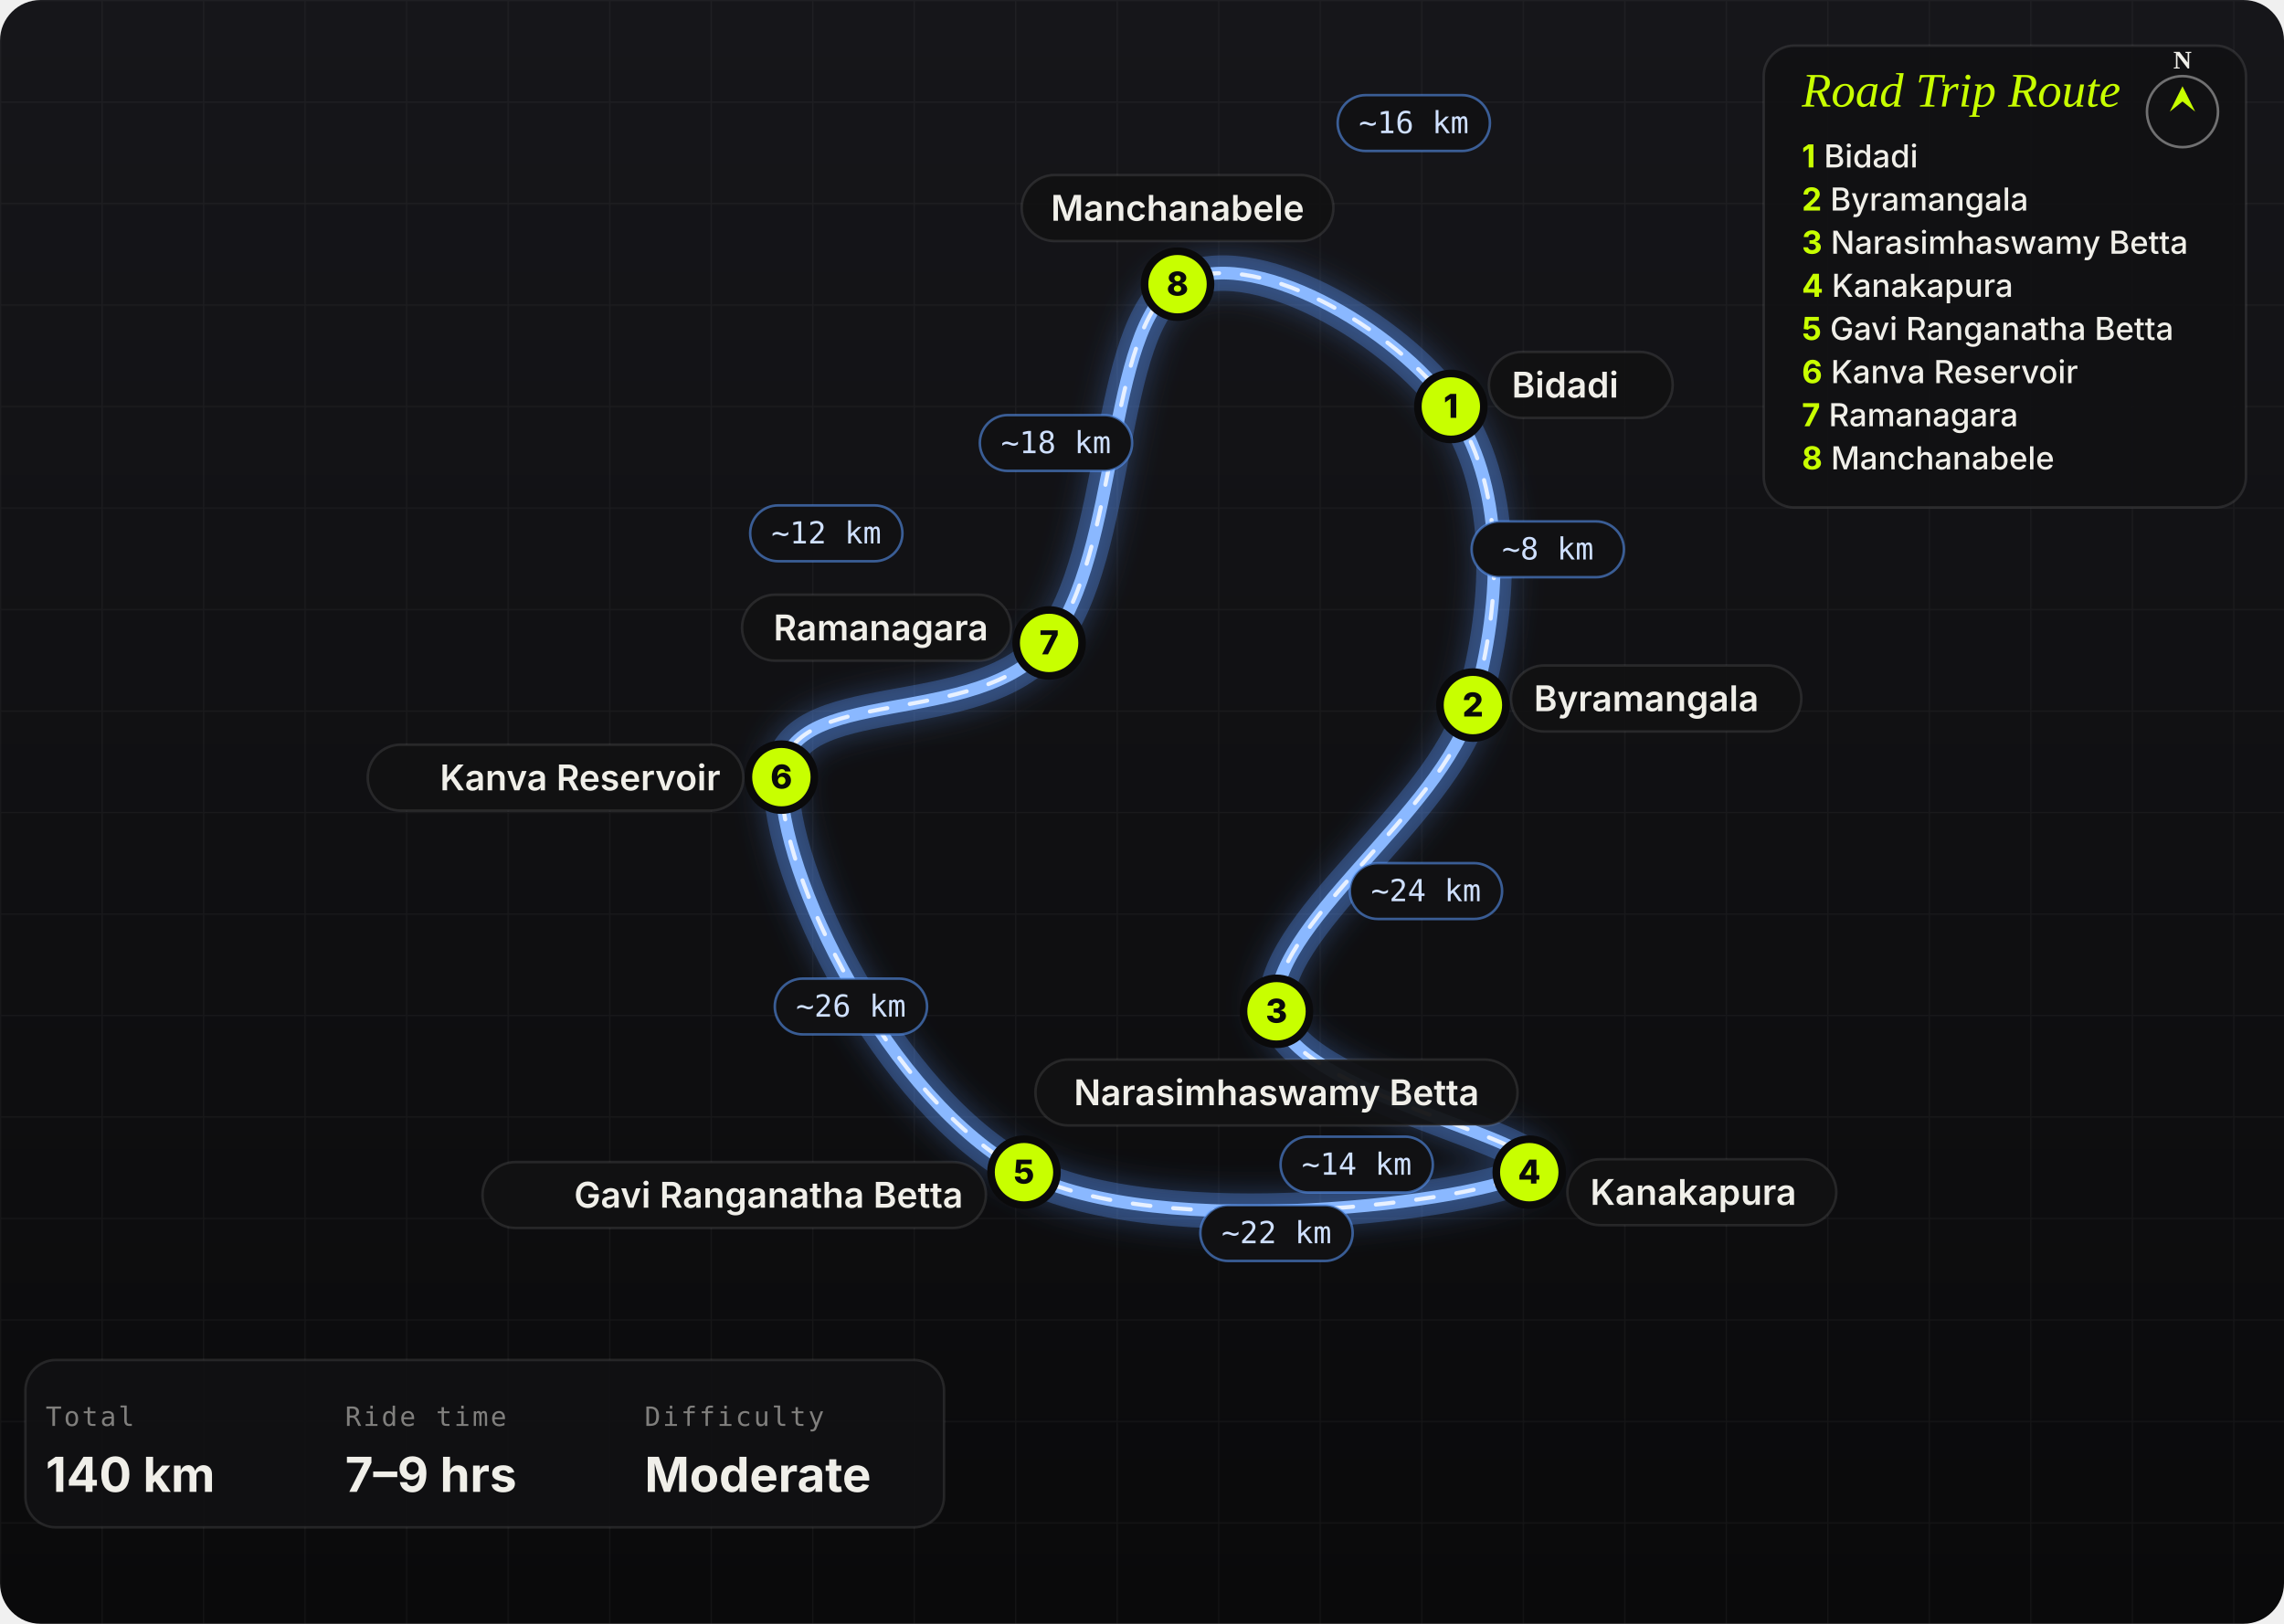
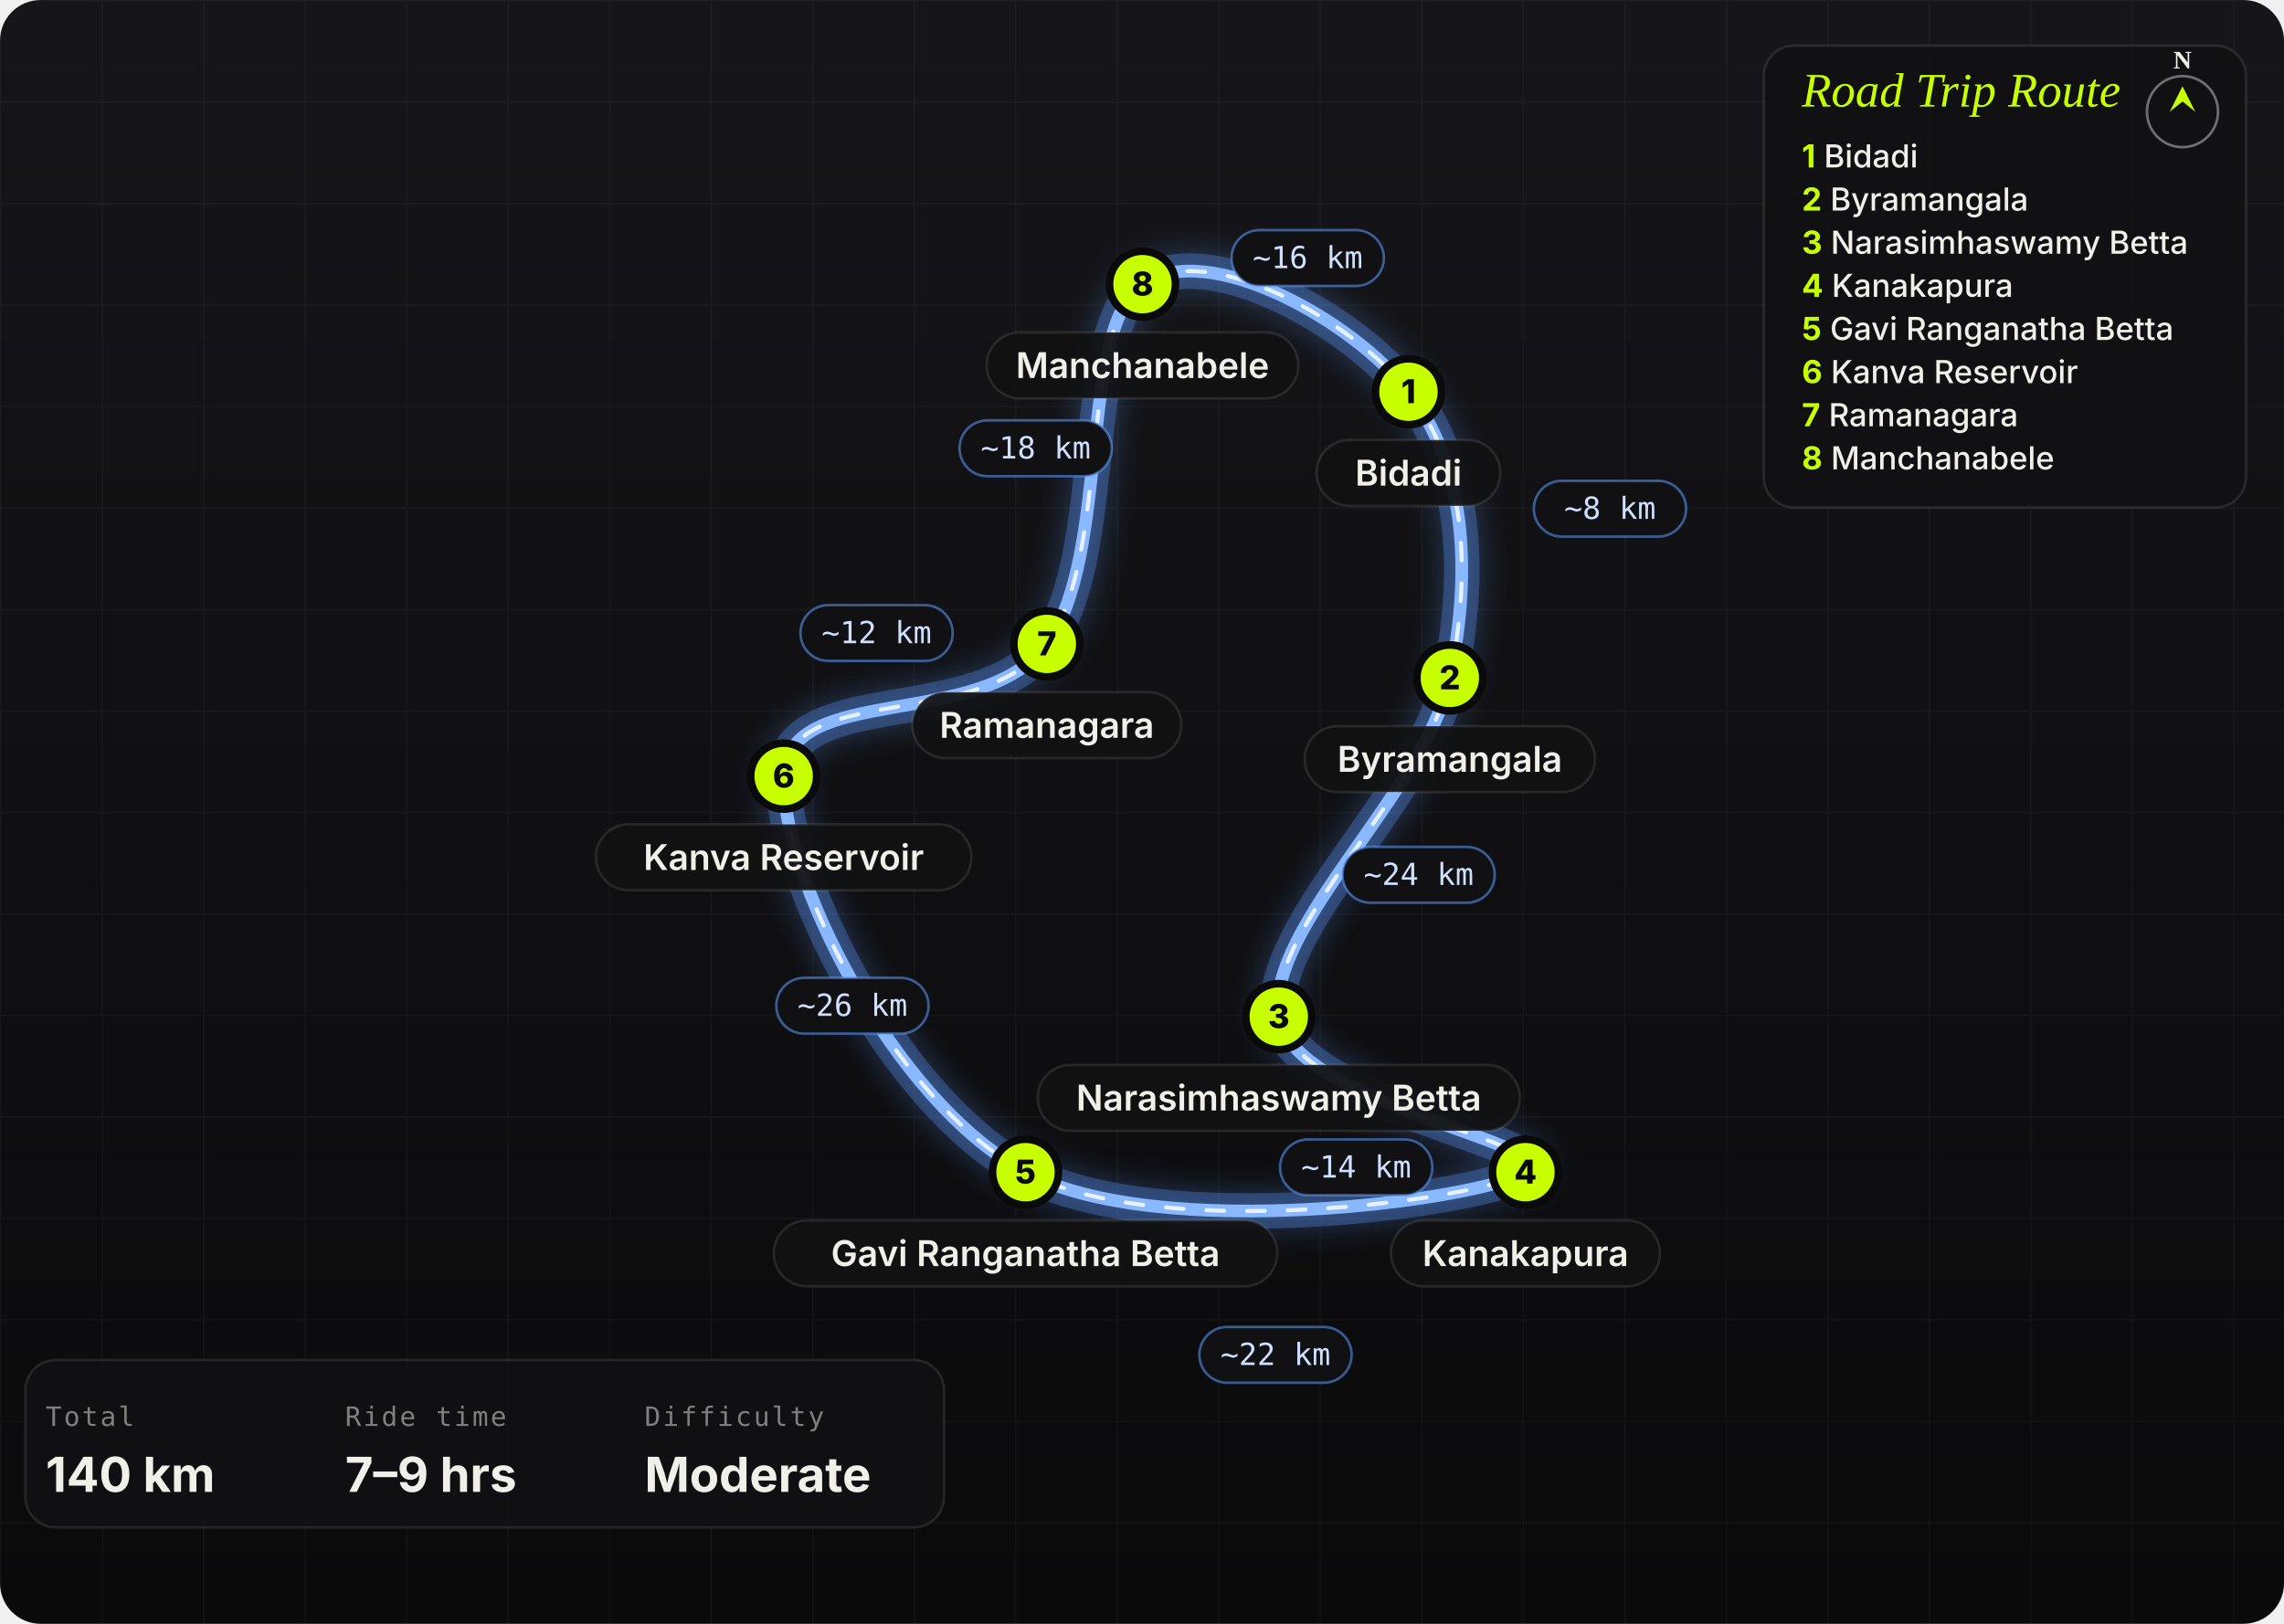
<svg xmlns="http://www.w3.org/2000/svg" class="rt-map" viewBox="0 0 900 640" role="img" aria-label="Schematic route map of Bidadi Twin-Betta Loop">
  <defs>
    <linearGradient id="bg-bidaditwinbettaloop" x1="0" y1="0" x2="0" y2="1">
      <stop offset="0" stop-color="#16161a" />
      <stop offset="1" stop-color="#0a0a0b" />
    </linearGradient>
    <filter id="glow-bidaditwinbettaloop" x="-20%" y="-20%" width="140%" height="140%">
      <feGaussianBlur stdDeviation="6" result="b" />
      <feMerge>
        <feMergeNode in="b" />
        <feMergeNode in="SourceGraphic" />
      </feMerge>
    </filter>
    <pattern id="grid-bidaditwinbettaloop" width="40" height="40" patternUnits="userSpaceOnUse">
      <path d="M40 0H0V40" fill="none" stroke="#ffffff" stroke-opacity="0.04" />
    </pattern>
  </defs>
  <style>
.rt-map .seg rect{fill:#111113;stroke:#5b9aff;stroke-opacity:.55}
.rt-map .seg text{fill:#cfe0ff;font:500 12px/1 ui-monospace,Menlo,Consolas,monospace;text-anchor:middle}
.rt-map .lbg{fill:#111113;fill-opacity:.94;stroke:#ffffff;stroke-opacity:.1}
.rt-map .lbl{fill:#f0efe9;font:600 14px/1 system-ui,-apple-system,Segoe UI,sans-serif}
.rt-map .pin{fill:#c8ff00;stroke:#0a0a0b;stroke-width:3}
.rt-map .num{fill:#0a0a0b;font:800 13px/1 system-ui,-apple-system,Segoe UI,sans-serif}
.rt-map .lt{fill:#c8ff00;font:italic 400 19px/1 Georgia,"Times New Roman",serif}
.rt-map .lg{fill:#f0efe9;font:500 12.5px/1 system-ui,-apple-system,Segoe UI,sans-serif}
.rt-map .lnum{fill:#c8ff00;font-weight:700}
.rt-map .sk{fill:rgba(240,239,233,.5);font:500 10.5px/1 ui-monospace,Menlo,Consolas,monospace;letter-spacing:.08em;text-transform:uppercase}
.rt-map .sv{fill:#f0efe9;font:700 19px/1 system-ui,-apple-system,Segoe UI,sans-serif}
.rt-map .panel{fill:#111113;fill-opacity:.9;stroke:#ffffff;stroke-opacity:.1}
</style>
  <rect width="900" height="640" rx="16" fill="url(#bg-bidaditwinbettaloop)" />
  <rect width="900" height="640" rx="16" fill="url(#grid-bidaditwinbettaloop)" />
-   <path d="M 571.7 160.2 C 592.7 190.1, 592.7 235.0, 580.4 277.9 C 568.0 320.8, 499.0 365.5, 503.0 398.6 C 507.0 431.8, 620.5 450.6, 602.6 462.0 C 584.7 473.4, 456.5 490.0, 403.5 462.0 C 350.5 434.0, 306.2 343.9, 307.9 306.3 C 309.7 268.8, 385.3 288.3, 413.4 253.4 C 441.5 218.4, 435.5 128.8, 464.0 112.0 C 492.5 95.2, 550.8 130.3, 571.7 160.2" fill="none" stroke="#5b9aff" stroke-width="14" stroke-opacity=".3" stroke-linecap="round" stroke-linejoin="round" filter="url(#glow-bidaditwinbettaloop)" />
-   <path d="M 571.7 160.2 C 592.7 190.1, 592.7 235.0, 580.4 277.9 C 568.0 320.8, 499.0 365.5, 503.0 398.6 C 507.0 431.8, 620.5 450.6, 602.6 462.0 C 584.7 473.4, 456.5 490.0, 403.5 462.0 C 350.5 434.0, 306.2 343.9, 307.9 306.3 C 309.7 268.8, 385.3 288.3, 413.4 253.4 C 441.5 218.4, 435.5 128.8, 464.0 112.0 C 492.5 95.2, 550.8 130.3, 571.7 160.2" fill="none" stroke="#8ab8ff" stroke-width="5" stroke-linecap="round" stroke-linejoin="round" />
-   <path d="M 571.7 160.2 C 592.7 190.1, 592.7 235.0, 580.4 277.9 C 568.0 320.8, 499.0 365.5, 503.0 398.6 C 507.0 431.8, 620.5 450.6, 602.6 462.0 C 584.7 473.4, 456.5 490.0, 403.5 462.0 C 350.5 434.0, 306.2 343.9, 307.9 306.3 C 309.7 268.8, 385.3 288.3, 413.4 253.4 C 441.5 218.4, 435.5 128.8, 464.0 112.0 C 492.5 95.2, 550.8 130.3, 571.7 160.2" fill="none" stroke="#ffffff" stroke-width="1.6" stroke-dasharray="7 9" stroke-linecap="round" stroke-opacity=".8" />
+   <path d="M 555.0 154.4 C 576.8 182.3, 580.5 222.9, 571.3 267.2 C 562.1 311.6, 498.6 365.6, 503.9 400.7 C 509.3 435.7, 619.1 451.0, 601.1 462.0 C 583.2 473.0, 456.7 490.1, 404.1 462.0 C 351.4 433.9, 307.3 343.4, 308.8 305.9 C 310.3 268.4, 387.0 288.7, 412.5 253.8 C 437.9 218.9, 424.5 129.9, 450.2 112.0 C 475.9 94.1, 533.2 126.4, 555.0 154.4" fill="none" stroke="#5b9aff" stroke-width="14" stroke-opacity=".3" stroke-linecap="round" stroke-linejoin="round" filter="url(#glow-bidaditwinbettaloop)" />
+   <path d="M 555.0 154.4 C 576.8 182.3, 580.5 222.9, 571.3 267.2 C 562.1 311.6, 498.6 365.6, 503.9 400.7 C 509.3 435.7, 619.1 451.0, 601.1 462.0 C 583.2 473.0, 456.7 490.1, 404.1 462.0 C 351.4 433.9, 307.3 343.4, 308.8 305.9 C 310.3 268.4, 387.0 288.7, 412.5 253.8 C 437.9 218.9, 424.5 129.9, 450.2 112.0 C 475.9 94.1, 533.2 126.4, 555.0 154.4" fill="none" stroke="#8ab8ff" stroke-width="5" stroke-linecap="round" stroke-linejoin="round" />
+   <path d="M 555.0 154.4 C 576.8 182.3, 580.5 222.9, 571.3 267.2 C 562.1 311.6, 498.6 365.6, 503.9 400.7 C 509.3 435.7, 619.1 451.0, 601.1 462.0 C 583.2 473.0, 456.7 490.1, 404.1 462.0 C 351.4 433.9, 307.3 343.4, 308.8 305.9 C 310.3 268.4, 387.0 288.7, 412.5 253.8 C 437.9 218.9, 424.5 129.9, 450.2 112.0 C 475.9 94.1, 533.2 126.4, 555.0 154.4" fill="none" stroke="#ffffff" stroke-width="1.6" stroke-dasharray="7 9" stroke-linecap="round" stroke-opacity=".8" />
  <g class="seg">
-     <rect x="579.9" y="205.5" width="60" height="22" rx="11" />
-     <text x="609.9" y="220.5">~8 km</text>
+     <rect x="604.4" y="189.5" width="60" height="22" rx="11" />
+     <text x="634.4" y="204.5">~8 km</text>
  </g>
  <g class="seg">
-     <rect x="531.9" y="340.2" width="60" height="22" rx="11" />
-     <text x="561.9" y="355.2">~24 km</text>
+     <rect x="529.0" y="333.8" width="60" height="22" rx="11" />
+     <text x="559.0" y="348.8">~24 km</text>
  </g>
  <g class="seg">
-     <rect x="504.6" y="448.0" width="60" height="22" rx="11" />
-     <text x="534.6" y="463.0">~14 km</text>
+     <rect x="504.4" y="449.1" width="60" height="22" rx="11" />
+     <text x="534.4" y="464.1">~14 km</text>
  </g>
  <g class="seg">
-     <rect x="473.0" y="475.0" width="60" height="22" rx="11" />
-     <text x="503.0" y="490.0">~22 km</text>
+     <rect x="472.6" y="523.0" width="60" height="22" rx="11" />
+     <text x="502.6" y="538.0">~22 km</text>
  </g>
  <g class="seg">
-     <rect x="305.3" y="385.7" width="60" height="22" rx="11" />
-     <text x="335.3" y="400.7">~26 km</text>
+     <rect x="305.9" y="385.4" width="60" height="22" rx="11" />
+     <text x="335.9" y="400.4">~26 km</text>
  </g>
  <g class="seg">
-     <rect x="295.6" y="199.2" width="60" height="22" rx="11" />
-     <text x="325.6" y="214.2">~12 km</text>
+     <rect x="315.4" y="238.5" width="60" height="22" rx="11" />
+     <text x="345.4" y="253.5">~12 km</text>
  </g>
  <g class="seg">
-     <rect x="386.1" y="163.6" width="60" height="22" rx="11" />
-     <text x="416.1" y="178.6">~18 km</text>
+     <rect x="378.1" y="165.7" width="60" height="22" rx="11" />
+     <text x="408.1" y="180.7">~18 km</text>
  </g>
  <g class="seg">
-     <rect x="527.1" y="37.5" width="60" height="22" rx="11" />
-     <text x="557.1" y="52.5">~16 km</text>
+     <rect x="485.3" y="90.7" width="60" height="22" rx="11" />
+     <text x="515.3" y="105.7">~16 km</text>
  </g>
  <g class="node">
-     <rect x="586.7" y="138.7" width="72.4" height="26" rx="13" class="lbg" />
-     <text x="595.7" y="156.7" text-anchor="start" class="lbl">Bidadi</text>
-     <circle cx="571.7" cy="160.2" r="13" class="pin" />
-     <text x="571.7" y="164.7" text-anchor="middle" class="num">1</text>
+     <rect x="518.8" y="173.4" width="72.4" height="26" rx="13" class="lbg" />
+     <text x="555.0" y="191.4" text-anchor="middle" class="lbl">Bidadi</text>
+     <circle cx="555.0" cy="154.4" r="13" class="pin" />
+     <text x="555.0" y="158.9" text-anchor="middle" class="num">1</text>
  </g>
  <g class="node">
-     <rect x="595.4" y="262.3" width="114.4" height="26" rx="13" class="lbg" />
-     <text x="604.4" y="280.3" text-anchor="start" class="lbl">Byramangala</text>
-     <circle cx="580.4" cy="277.9" r="13" class="pin" />
-     <text x="580.4" y="282.4" text-anchor="middle" class="num">2</text>
+     <rect x="514.1" y="286.2" width="114.4" height="26" rx="13" class="lbg" />
+     <text x="571.3" y="304.2" text-anchor="middle" class="lbl">Byramangala</text>
+     <circle cx="571.3" cy="267.2" r="13" class="pin" />
+     <text x="571.3" y="271.7" text-anchor="middle" class="num">2</text>
  </g>
  <g class="node">
-     <rect x="408.0" y="417.6" width="190.0" height="26" rx="13" class="lbg" />
-     <text x="503.0" y="435.6" text-anchor="middle" class="lbl">Narasimhaswamy Betta</text>
-     <circle cx="503.0" cy="398.6" r="13" class="pin" />
-     <text x="503.0" y="403.1" text-anchor="middle" class="num">3</text>
+     <rect x="408.9" y="419.7" width="190.0" height="26" rx="13" class="lbg" />
+     <text x="503.9" y="437.7" text-anchor="middle" class="lbl">Narasimhaswamy Betta</text>
+     <circle cx="503.9" cy="400.7" r="13" class="pin" />
+     <text x="503.9" y="405.2" text-anchor="middle" class="num">3</text>
  </g>
  <g class="node">
-     <rect x="617.6" y="456.9" width="106.0" height="26" rx="13" class="lbg" />
-     <text x="626.6" y="474.9" text-anchor="start" class="lbl">Kanakapura</text>
-     <circle cx="602.6" cy="462.0" r="13" class="pin" />
-     <text x="602.6" y="466.5" text-anchor="middle" class="num">4</text>
+     <rect x="548.1" y="481.0" width="106.0" height="26" rx="13" class="lbg" />
+     <text x="601.1" y="499.0" text-anchor="middle" class="lbl">Kanakapura</text>
+     <circle cx="601.1" cy="462.0" r="13" class="pin" />
+     <text x="601.1" y="466.5" text-anchor="middle" class="num">4</text>
  </g>
  <g class="node">
-     <rect x="190.1" y="458.0" width="198.4" height="26" rx="13" class="lbg" />
-     <text x="379.5" y="476.0" text-anchor="end" class="lbl">Gavi Ranganatha Betta</text>
-     <circle cx="403.5" cy="462.0" r="13" class="pin" />
-     <text x="403.5" y="466.5" text-anchor="middle" class="num">5</text>
+     <rect x="304.9" y="481.0" width="198.4" height="26" rx="13" class="lbg" />
+     <text x="404.1" y="499.0" text-anchor="middle" class="lbl">Gavi Ranganatha Betta</text>
+     <circle cx="404.1" cy="462.0" r="13" class="pin" />
+     <text x="404.1" y="466.5" text-anchor="middle" class="num">5</text>
  </g>
  <g class="node">
-     <rect x="144.9" y="293.5" width="148.0" height="26" rx="13" class="lbg" />
-     <text x="283.9" y="311.5" text-anchor="end" class="lbl">Kanva Reservoir</text>
-     <circle cx="307.9" cy="306.3" r="13" class="pin" />
-     <text x="307.9" y="310.8" text-anchor="middle" class="num">6</text>
+     <rect x="234.8" y="324.9" width="148.0" height="26" rx="13" class="lbg" />
+     <text x="308.8" y="342.9" text-anchor="middle" class="lbl">Kanva Reservoir</text>
+     <circle cx="308.8" cy="305.9" r="13" class="pin" />
+     <text x="308.8" y="310.4" text-anchor="middle" class="num">6</text>
  </g>
  <g class="node">
-     <rect x="292.4" y="234.4" width="106.0" height="26" rx="13" class="lbg" />
-     <text x="389.4" y="252.4" text-anchor="end" class="lbl">Ramanagara</text>
-     <circle cx="413.4" cy="253.4" r="13" class="pin" />
-     <text x="413.4" y="257.9" text-anchor="middle" class="num">7</text>
+     <rect x="359.5" y="272.8" width="106.0" height="26" rx="13" class="lbg" />
+     <text x="412.5" y="290.8" text-anchor="middle" class="lbl">Ramanagara</text>
+     <circle cx="412.5" cy="253.8" r="13" class="pin" />
+     <text x="412.5" y="258.3" text-anchor="middle" class="num">7</text>
  </g>
  <g class="node">
-     <rect x="402.6" y="69.0" width="122.8" height="26" rx="13" class="lbg" />
-     <text x="464.0" y="87.0" text-anchor="middle" class="lbl">Manchanabele</text>
-     <circle cx="464.0" cy="112.0" r="13" class="pin" />
-     <text x="464.0" y="116.5" text-anchor="middle" class="num">8</text>
+     <rect x="388.8" y="131.0" width="122.8" height="26" rx="13" class="lbg" />
+     <text x="450.2" y="149.0" text-anchor="middle" class="lbl">Manchanabele</text>
+     <circle cx="450.2" cy="112.0" r="13" class="pin" />
+     <text x="450.2" y="116.5" text-anchor="middle" class="num">8</text>
  </g>
  <g>
    <rect x="695" y="18" width="190" height="182" rx="12" class="panel" />
    <text x="710" y="42" class="lt">Road Trip Route</text>
    <text y="66" class="lg">
      <tspan x="710" dy="0">
        <tspan class="lnum">1</tspan>  Bidadi</tspan>
      <tspan x="710" dy="17">
        <tspan class="lnum">2</tspan>  Byramangala</tspan>
      <tspan x="710" dy="17">
        <tspan class="lnum">3</tspan>  Narasimhaswamy Betta</tspan>
      <tspan x="710" dy="17">
        <tspan class="lnum">4</tspan>  Kanakapura</tspan>
      <tspan x="710" dy="17">
        <tspan class="lnum">5</tspan>  Gavi Ranganatha Betta</tspan>
      <tspan x="710" dy="17">
        <tspan class="lnum">6</tspan>  Kanva Reservoir</tspan>
      <tspan x="710" dy="17">
        <tspan class="lnum">7</tspan>  Ramanagara</tspan>
      <tspan x="710" dy="17">
        <tspan class="lnum">8</tspan>  Manchanabele</tspan>
    </text>
    <g transform="translate(860,44)">
      <circle r="14" fill="none" stroke="#fff" stroke-opacity=".4" />
      <path d="M0-10l5 10-5-4-5 4z" fill="#c8ff00" />
      <text y="-17" text-anchor="middle" fill="#f0efe9" font-size="10" font-weight="700">N</text>
    </g>
  </g>
  <rect x="10" y="536" width="362" height="66" rx="12" class="panel" />
  <g transform="translate(18,562)">
    <text class="sk" y="0">Total</text>
    <text class="sv" y="26">140 km</text>
  </g>
  <g transform="translate(136,562)">
    <text class="sk" y="0">Ride time</text>
    <text class="sv" y="26">7–9 hrs</text>
  </g>
  <g transform="translate(254,562)">
    <text class="sk" y="0">Difficulty</text>
    <text class="sv" y="26">Moderate</text>
  </g>
</svg>
